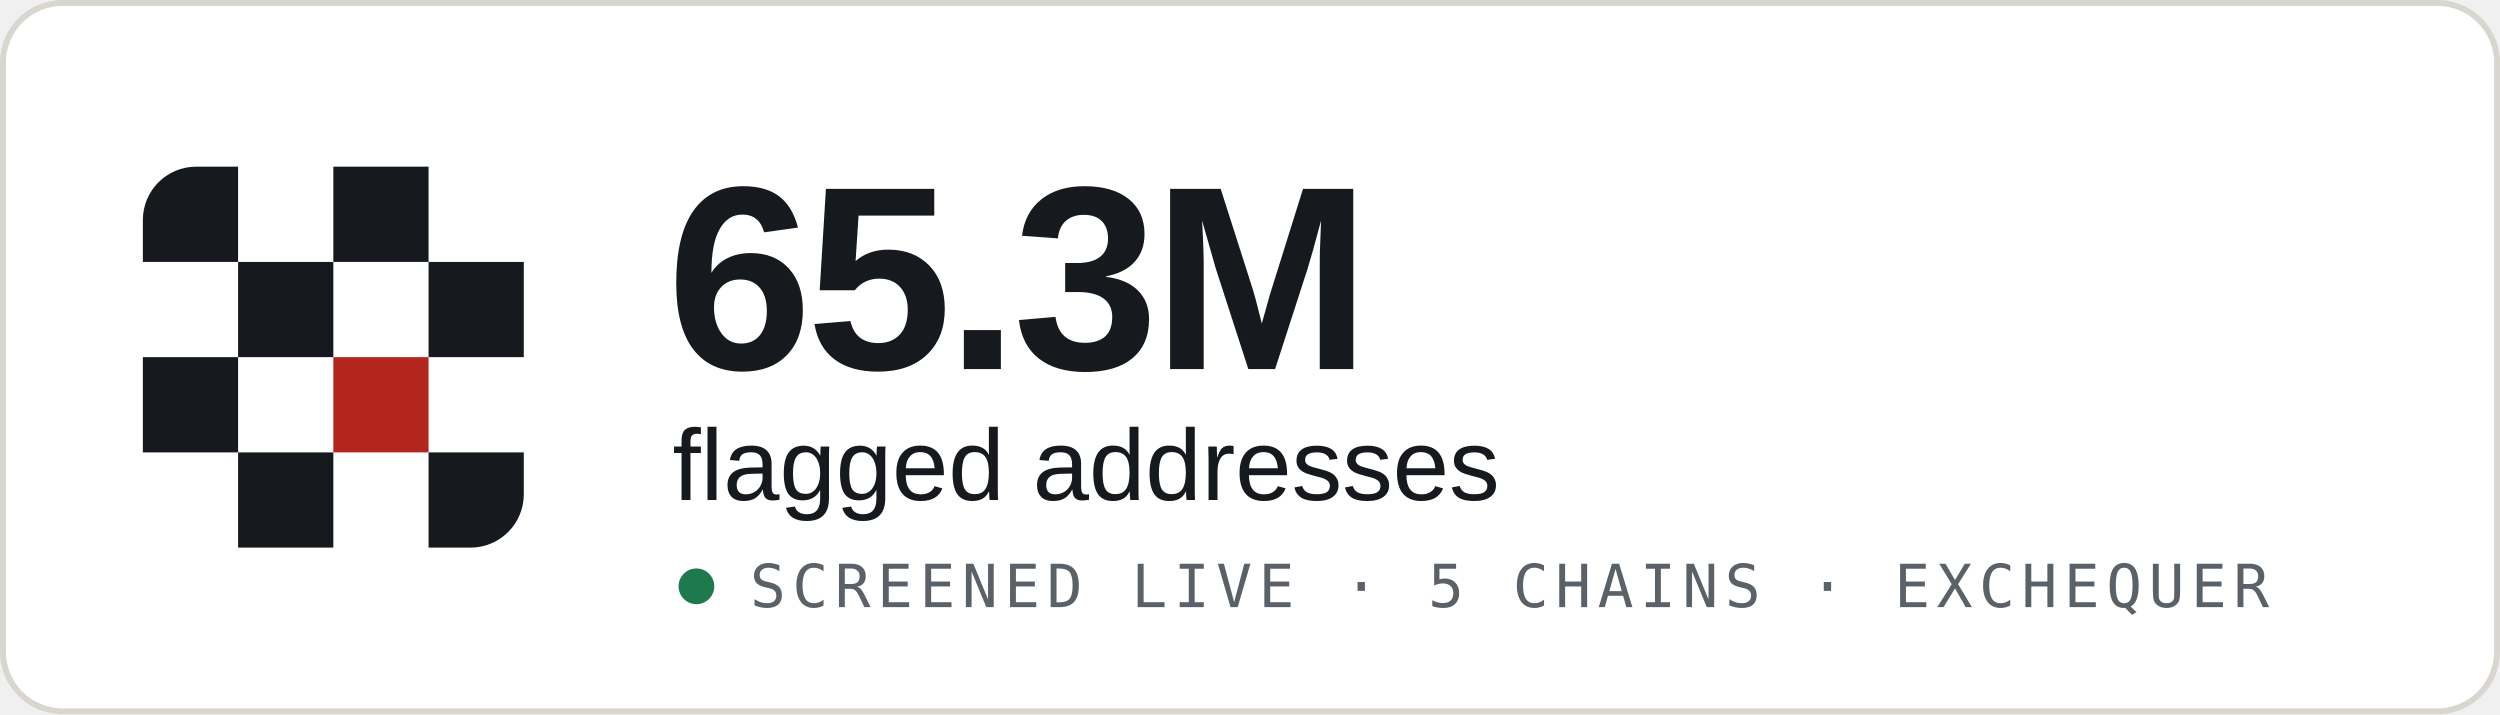
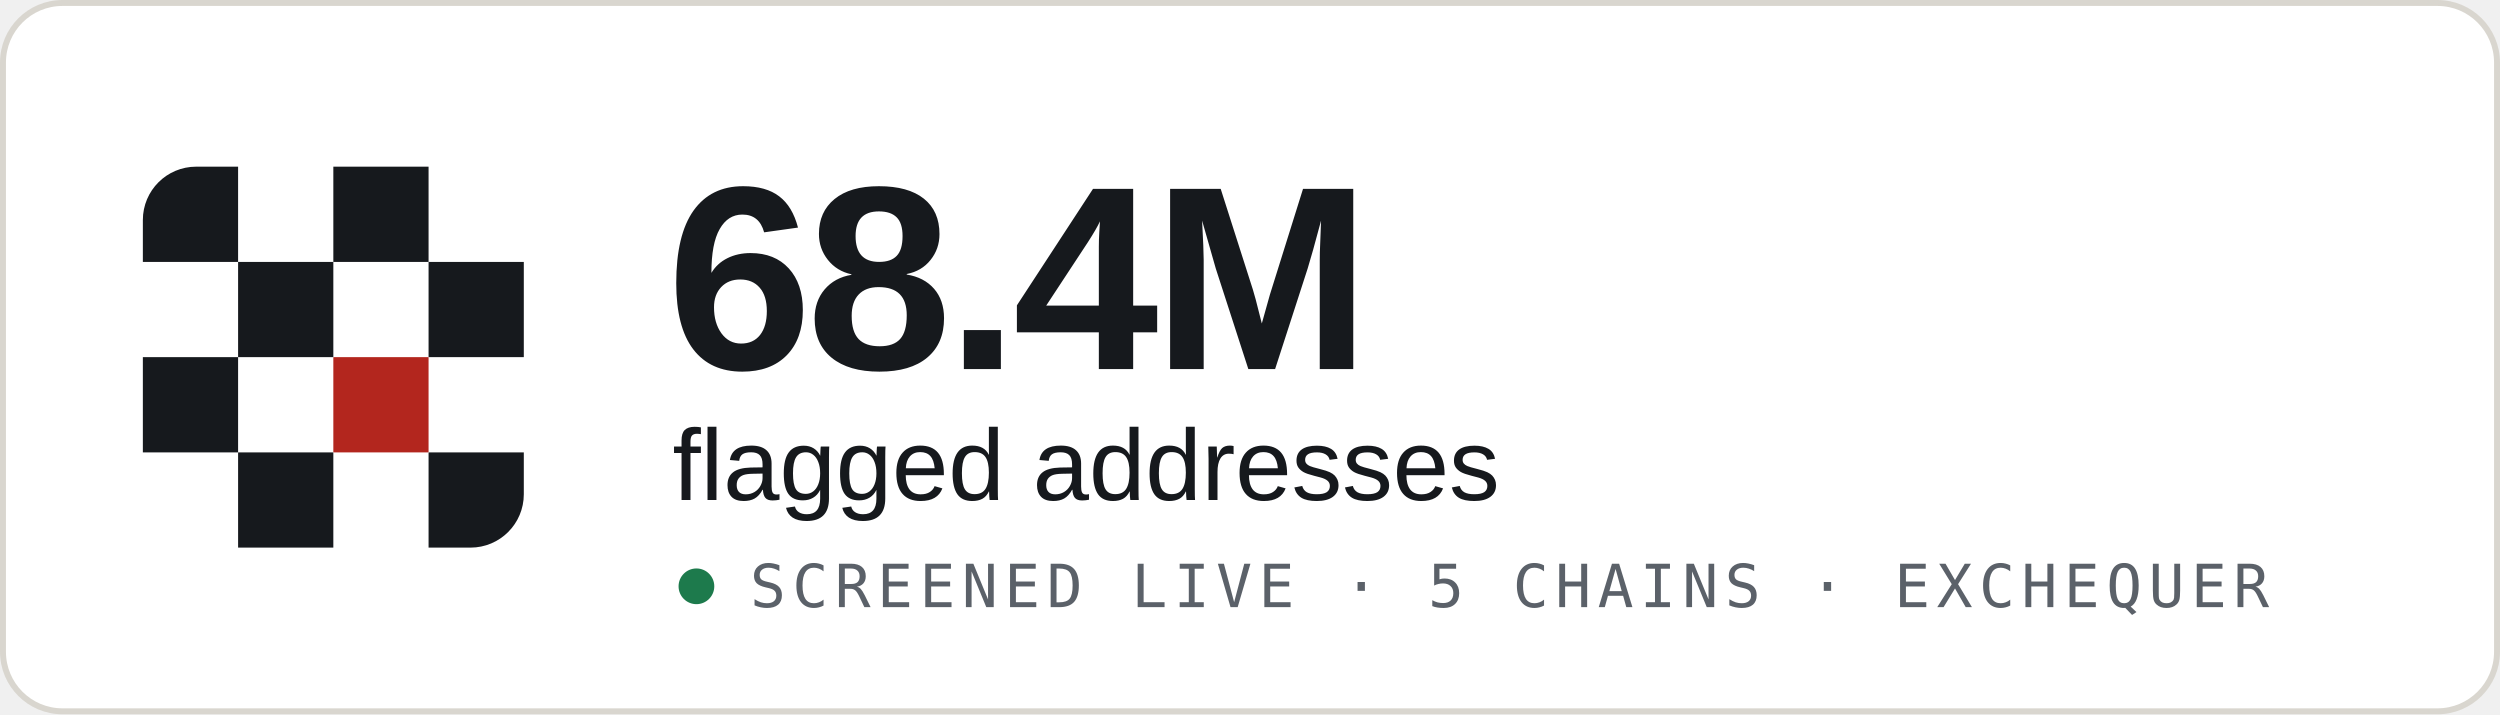
- <svg xmlns="http://www.w3.org/2000/svg" width="420" height="120" viewBox="0 0 420 120" role="img" aria-label="65.3M flagged addresses, screened live across 5 chains by Exchequer">
+ <svg xmlns="http://www.w3.org/2000/svg" width="420" height="120" viewBox="0 0 420 120" role="img" aria-label="68.4M flagged addresses, screened live across 5 chains by Exchequer">
  <rect x="0.5" y="0.5" width="419" height="119" rx="10" fill="#ffffff" stroke="#d9d6cf" />
  <clipPath id="m">
    <rect x="24" y="28" width="64" height="64" rx="8.96" />
  </clipPath>
  <g clip-path="url(#m)">
    <rect x="24" y="28" width="16" height="16" fill="#16191d" />
    <rect x="56" y="28" width="16" height="16" fill="#16191d" />
    <rect x="40" y="44" width="16" height="16" fill="#16191d" />
    <rect x="72" y="44" width="16" height="16" fill="#16191d" />
    <rect x="24" y="60" width="16" height="16" fill="#16191d" />
    <rect x="56" y="60" width="16" height="16" fill="#b3261e" />
    <rect x="40" y="76" width="16" height="16" fill="#16191d" />
    <rect x="72" y="76" width="16" height="16" fill="#16191d" />
  </g>
-   <text x="112" y="62" font-family="-apple-system, BlinkMacSystemFont, 'Segoe UI', 'Helvetica Neue', Arial, sans-serif" font-size="44" font-weight="700" fill="#16191d" letter-spacing="-1">65.3M</text>
+   <text x="112" y="62" font-family="-apple-system, BlinkMacSystemFont, 'Segoe UI', 'Helvetica Neue', Arial, sans-serif" font-size="44" font-weight="700" fill="#16191d" letter-spacing="-1">68.4M</text>
  <text x="113" y="84" font-family="-apple-system, BlinkMacSystemFont, 'Segoe UI', 'Helvetica Neue', Arial, sans-serif" font-size="17" font-weight="500" fill="#16191d">flagged addresses</text>
  <circle cx="117" cy="98.5" r="3" fill="#1d7a4c" />
  <text x="126" y="102" font-family="ui-monospace, SFMono-Regular, Menlo, Consolas, monospace" font-size="10" font-weight="500" fill="#5b6169" letter-spacing="1.1">SCREENED LIVE · 5 CHAINS · EXCHEQUER</text>
</svg>
